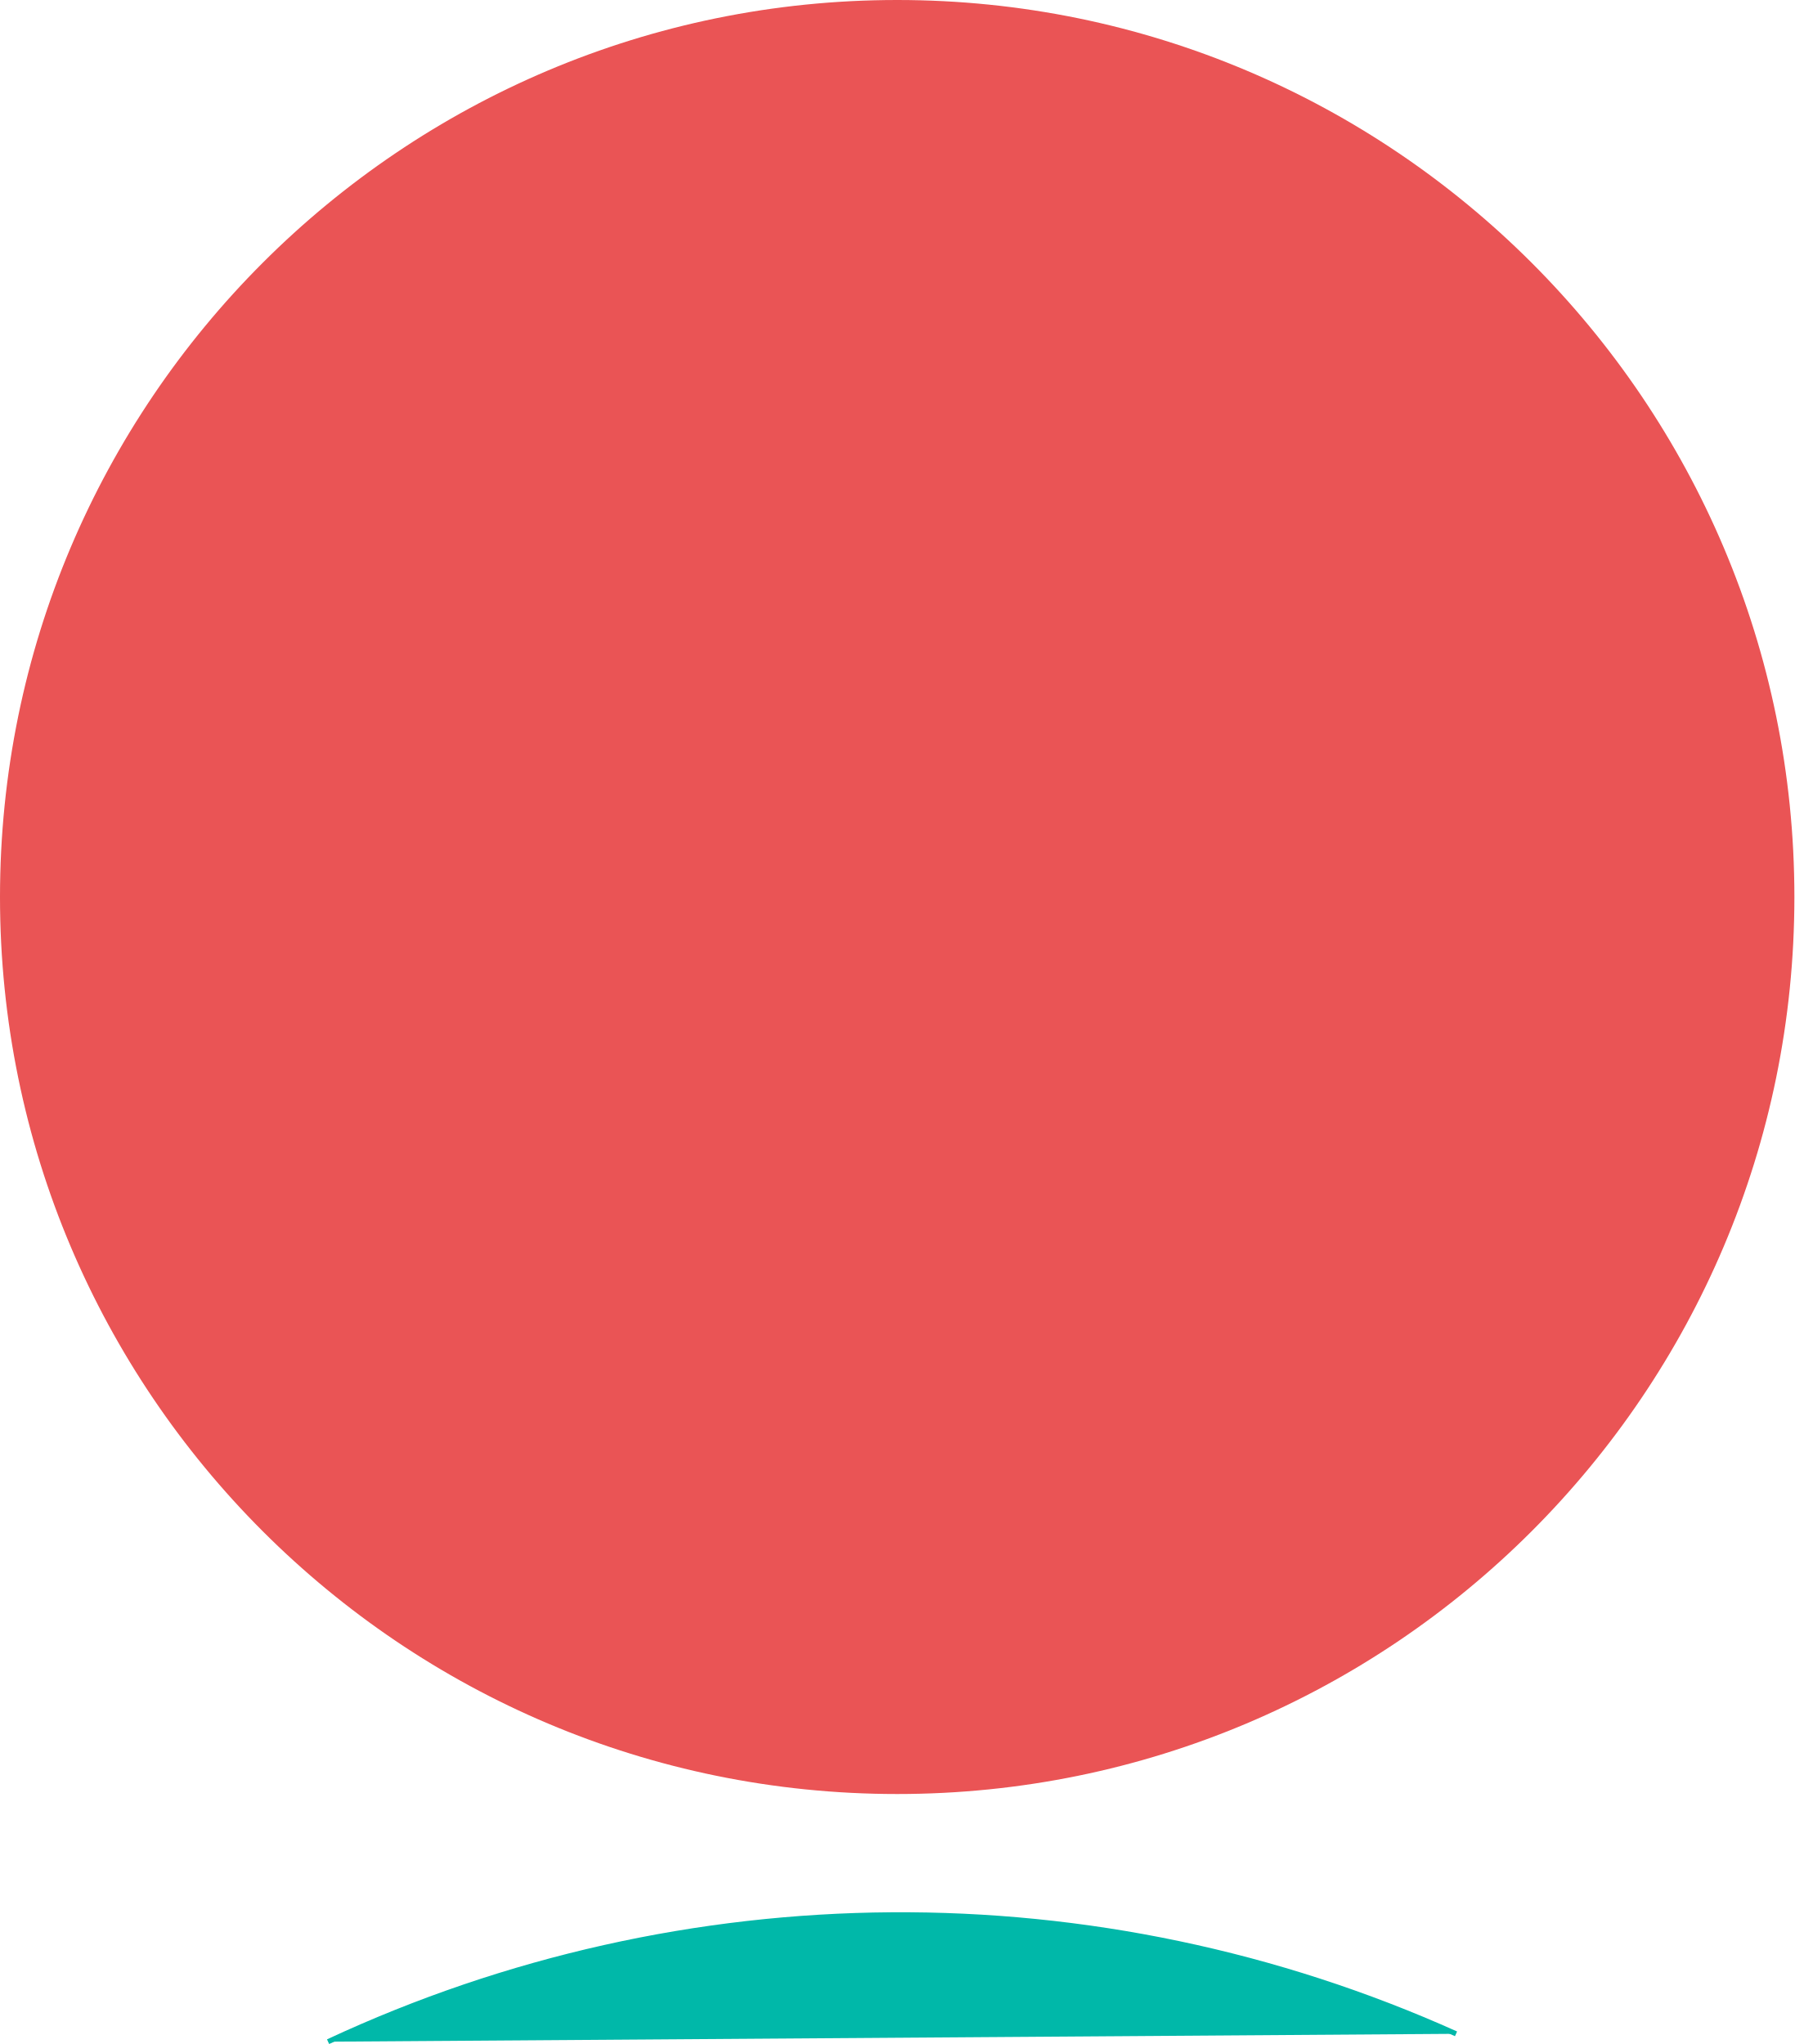
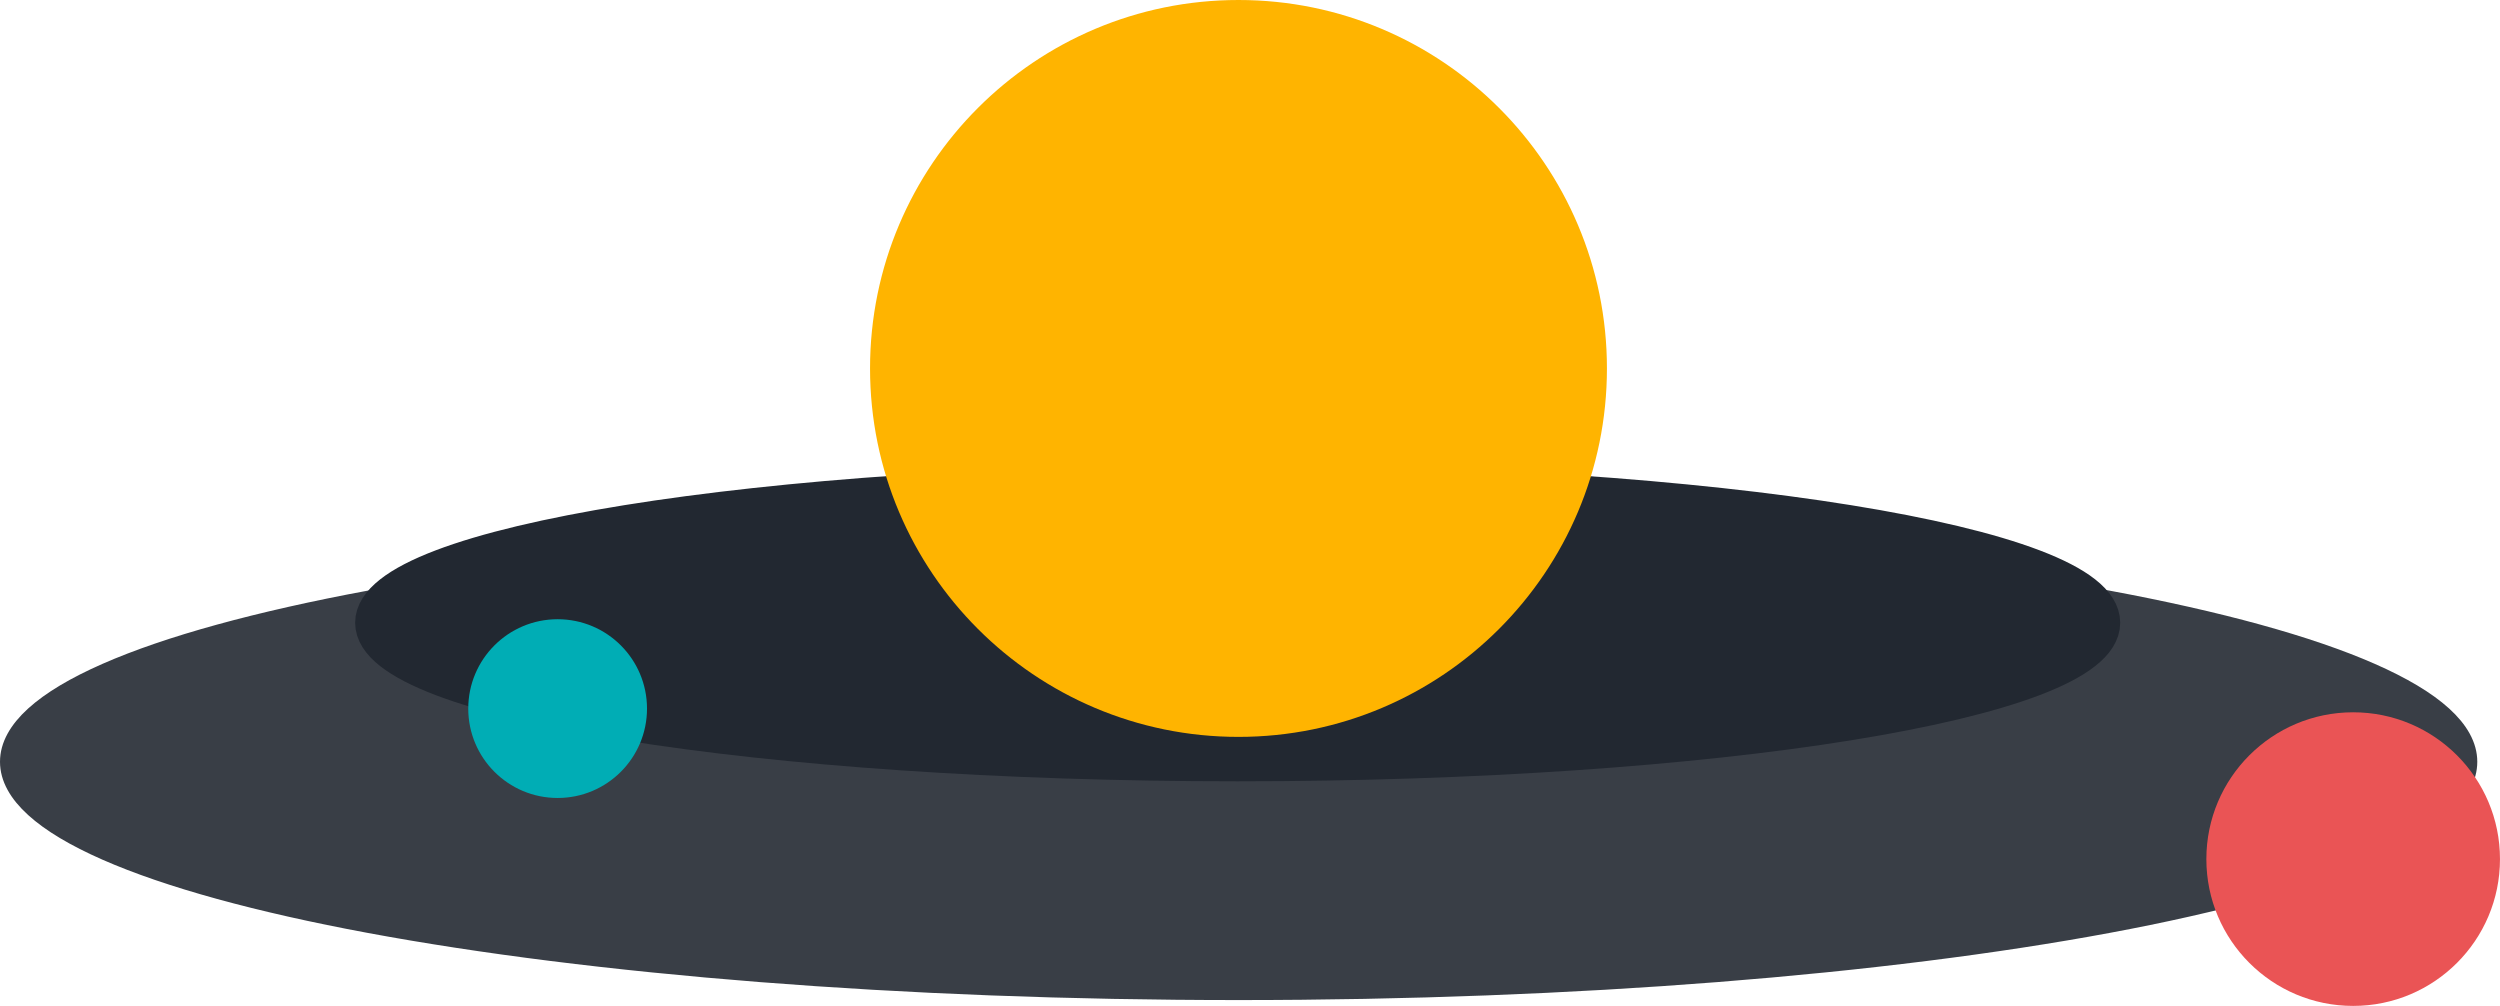
- <svg xmlns="http://www.w3.org/2000/svg" viewBox="0 0 349 397.63">
+ <svg xmlns="http://www.w3.org/2000/svg" viewBox="0 0 1286.69 517.72">
  <defs>
-     <style>.cls-1{fill:#00b8a9;stroke:#00b8a9;stroke-miterlimit:10;}.cls-2{fill:#ea5455;}</style>
+     <style>.cls-1{fill:#393e46;stroke:#393e46;stroke-width:10px;}.cls-1,.cls-2{stroke-miterlimit:10;}.cls-2{fill:#222831;stroke:#222831;stroke-width:20px;}.cls-3{fill:#00adb5;}.cls-4{fill:#ffb400;}.cls-5{fill:#ea5455;}</style>
  </defs>
  <g id="Layer_2" data-name="Layer 2">
    <g id="Layer_1-2" data-name="Layer 1">
-       <path class="cls-1" d="M63.81,397.18a263.58,263.58,0,0,1,219.38-1.53" />
-       <circle class="cls-2" cx="174.5" cy="174.5" r="174.5" />
+       <ellipse class="cls-1" cx="637.5" cy="392.07" rx="632.5" ry="117.64" />
+       <ellipse class="cls-2" cx="637" cy="320.51" rx="444.22" ry="71.61" />
+       <circle class="cls-3" cx="287" cy="364.7" r="46" />
+       <circle class="cls-4" cx="637.42" cy="189.63" r="189.63" />
+       <circle class="cls-5" cx="1211.12" cy="442.16" r="75.56" />
    </g>
  </g>
</svg>
